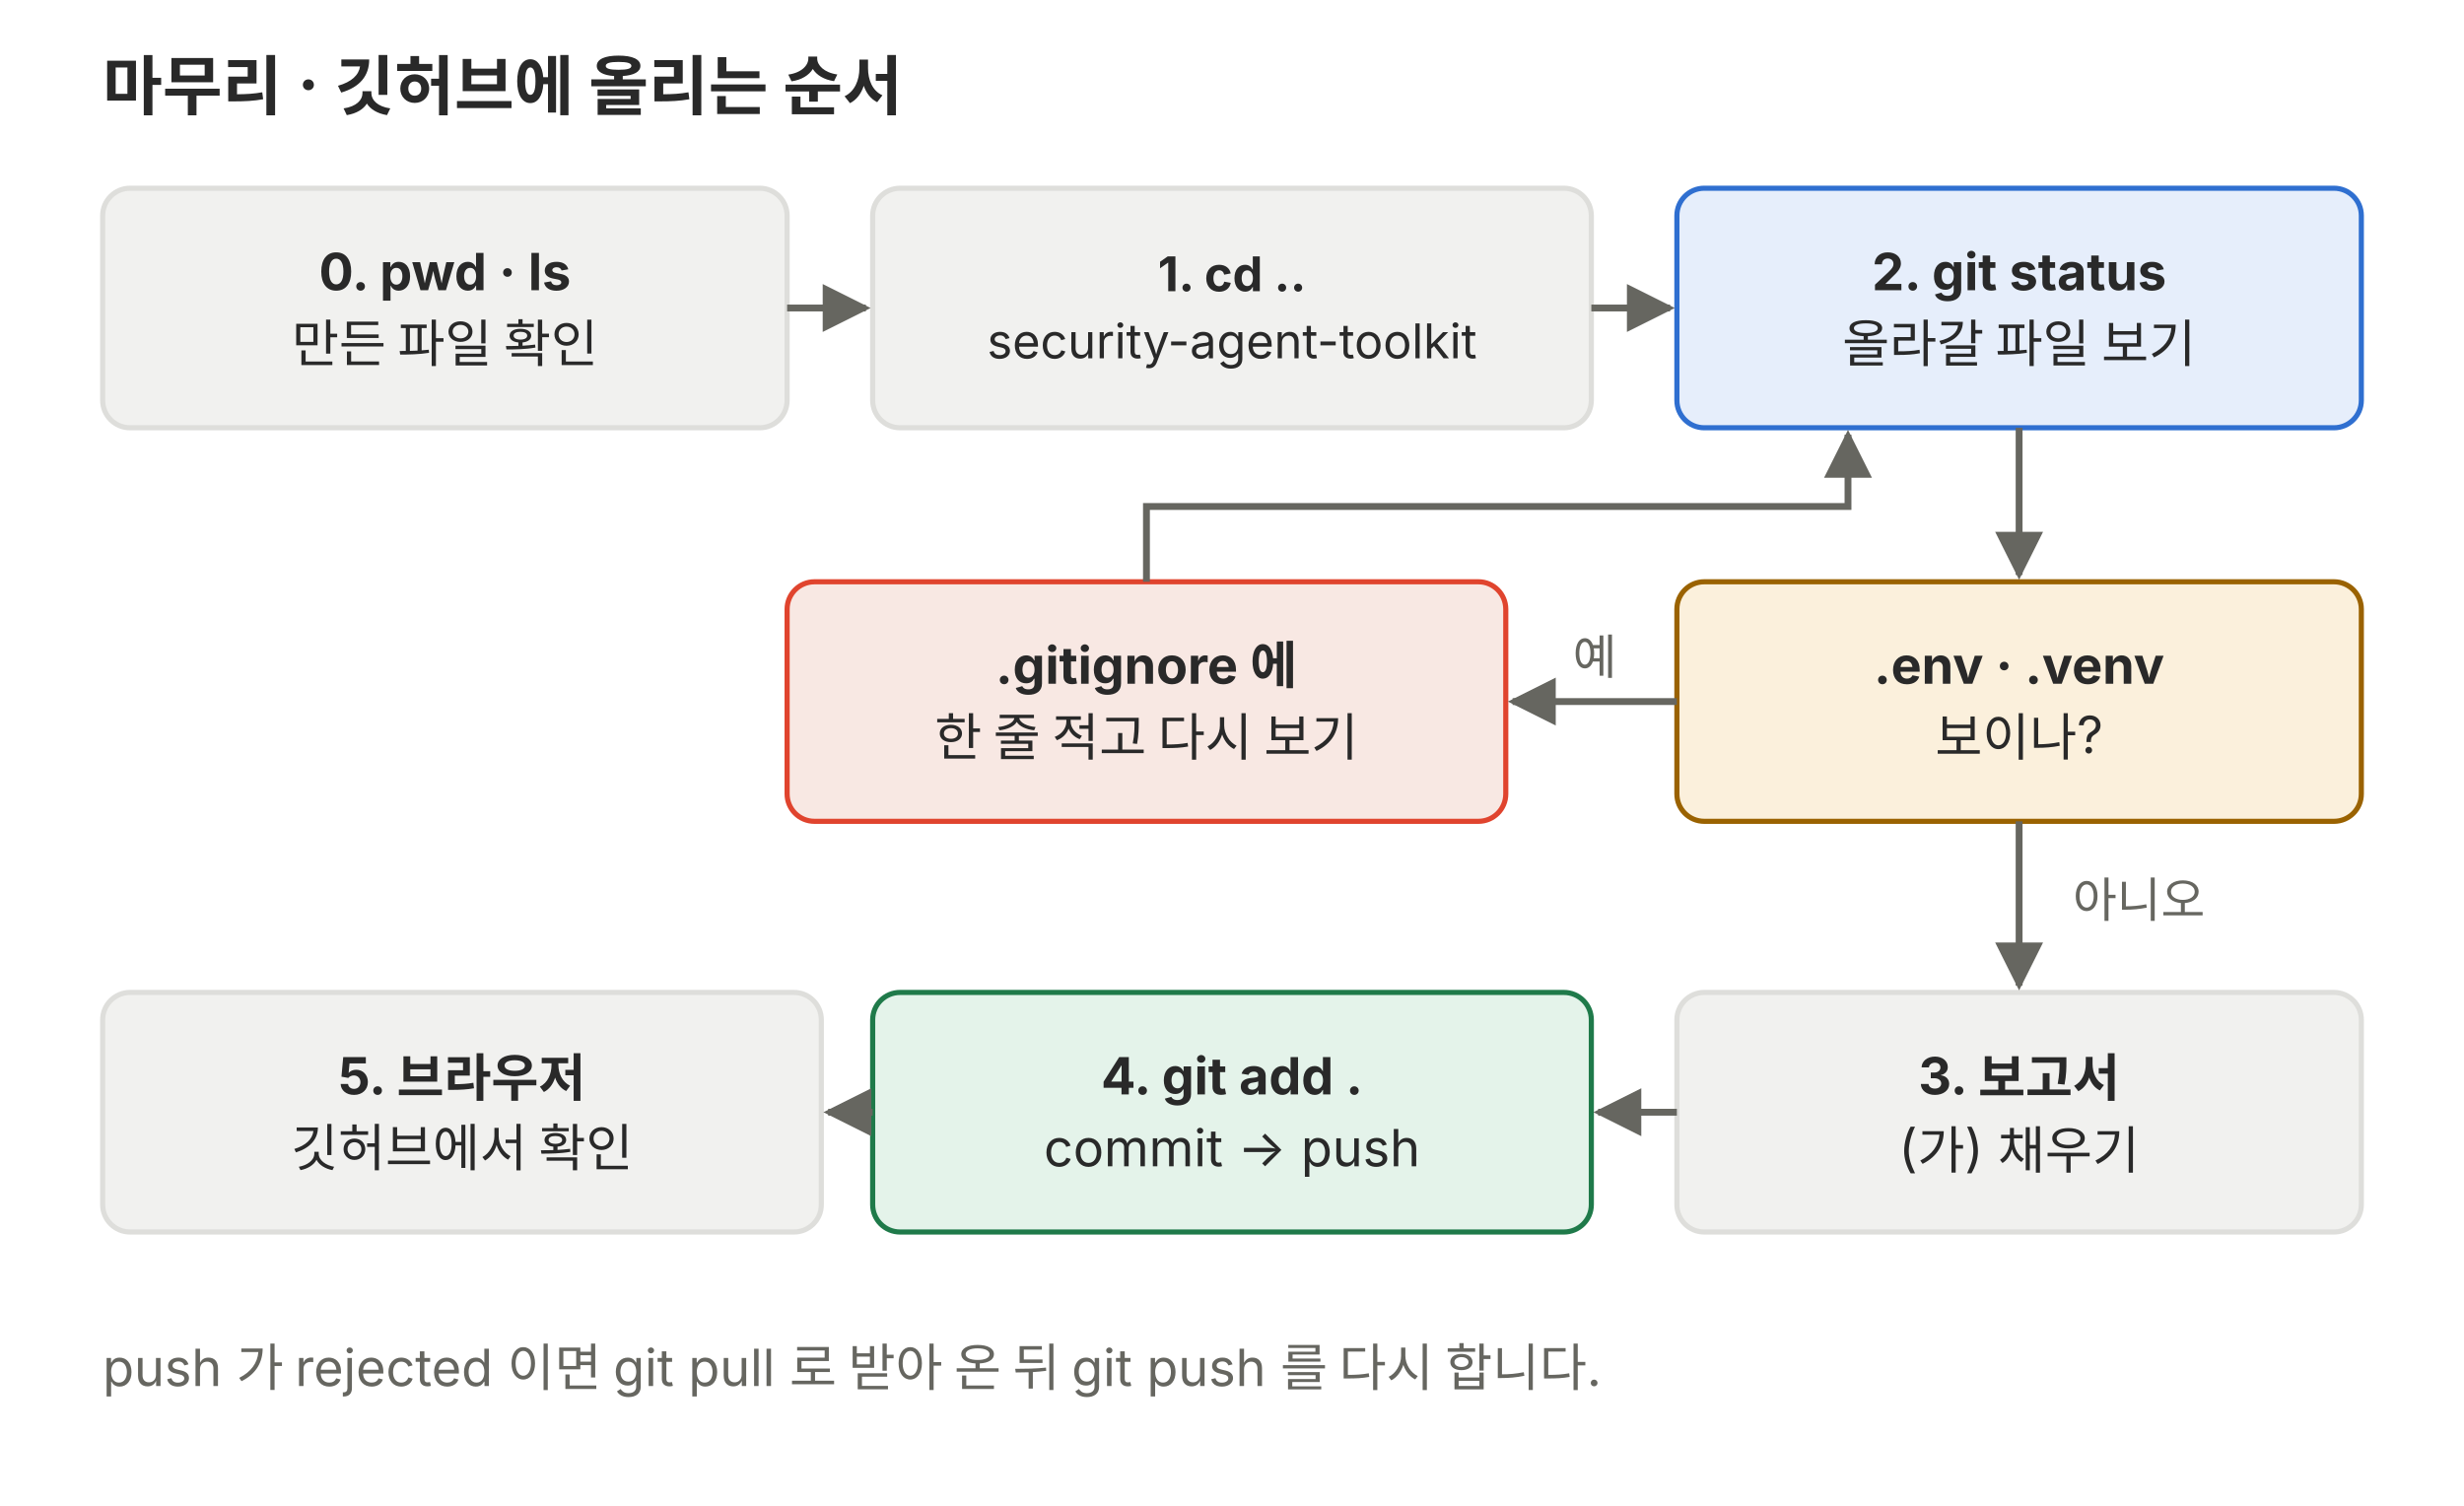
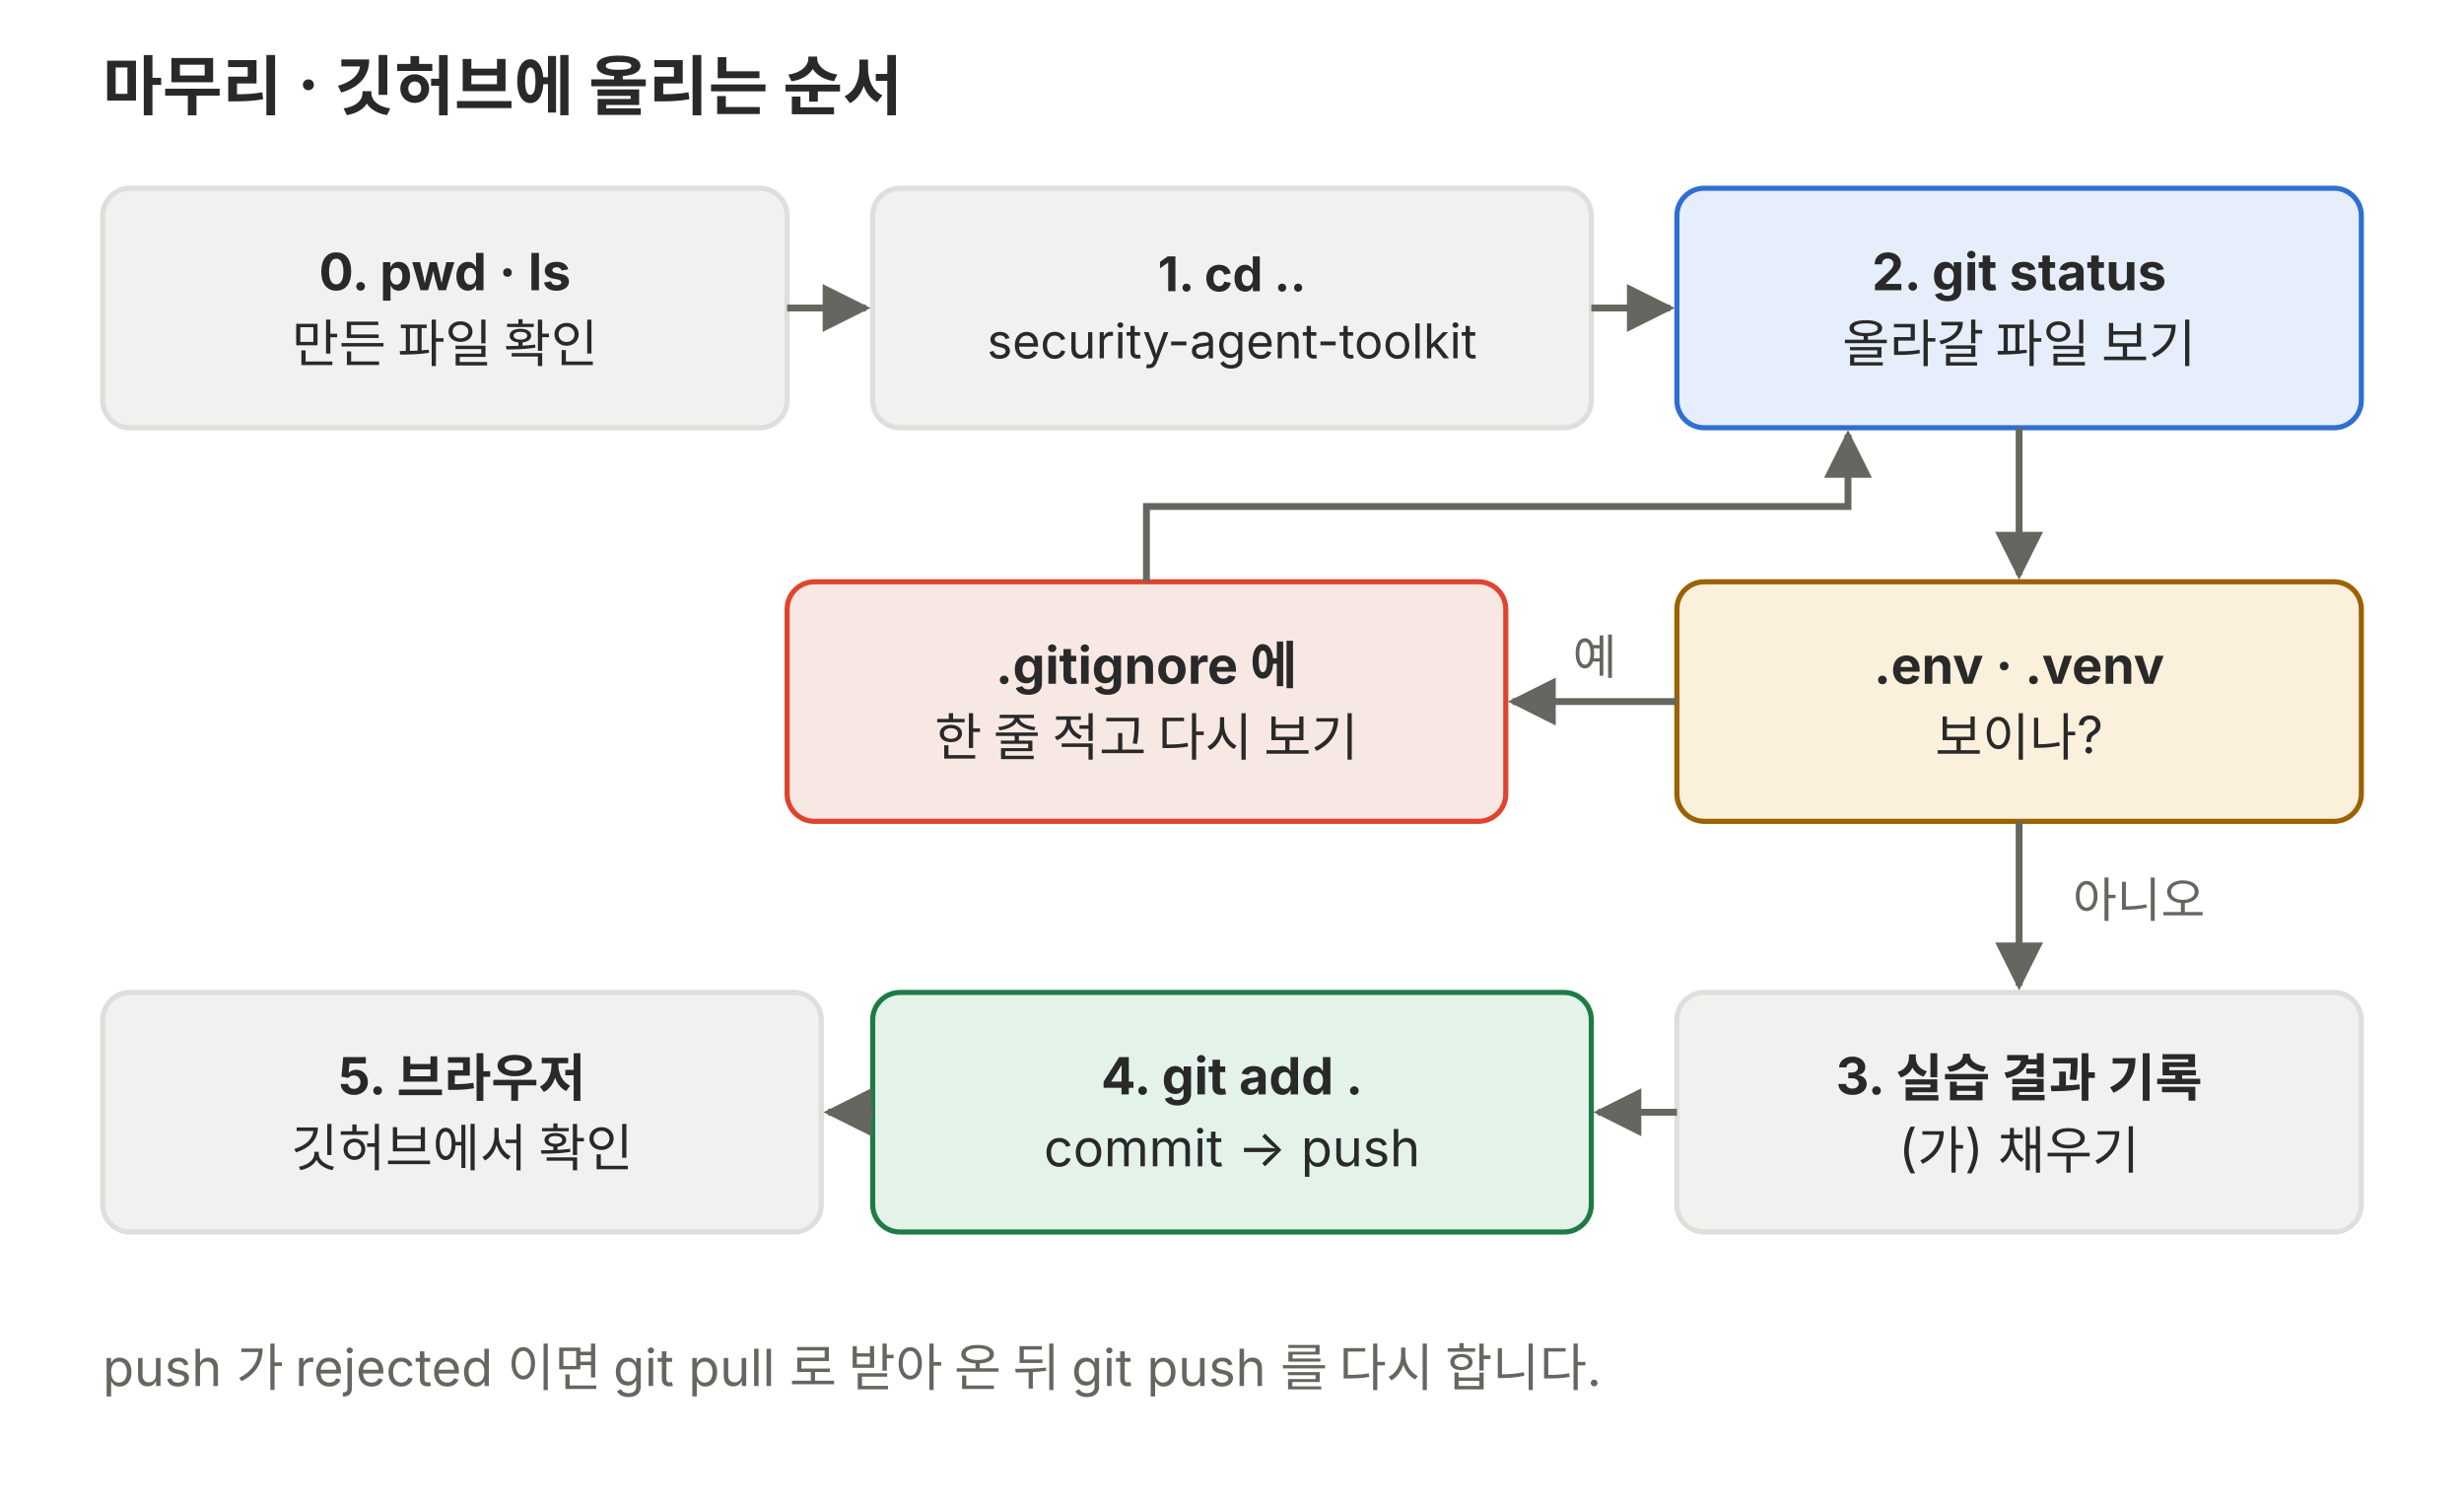
<svg xmlns="http://www.w3.org/2000/svg" viewBox="0 0 720 440" role="img">
  <defs>
    <marker id="a-p06" viewBox="0 0 10 10" refX="9" refY="5" markerWidth="7" markerHeight="7" orient="auto-start-reverse">
      <path d="M0,0 L10,5 L0,10 z" fill="#666660" />
    </marker>
  </defs>
  <g font-family="Pretendard, 'Noto Sans KR', -apple-system, 'Segoe UI', sans-serif">
    <text x="30" y="32" font-size="19" fill="#292929" font-weight="700">마무리 · 깃허브에 올리는 순서</text>
    <rect x="30" y="55" width="200" height="70" rx="8" fill="#f1f1ef" stroke="#dededb" stroke-width="1.5" />
    <text x="130" y="84.8" font-size="15" fill="#292929" text-anchor="middle" font-weight="700">0. pwd · ls</text>
    <text x="130" y="105.8" font-size="15" fill="#292929" text-anchor="middle">만든 파일 확인</text>
    <rect x="255" y="55" width="210" height="70" rx="8" fill="#f1f1ef" stroke="#dededb" stroke-width="1.5" />
    <text x="360" y="85.1" font-size="14" fill="#292929" text-anchor="middle" font-weight="700">1. cd ..</text>
    <text x="360" y="104.7" font-size="14" fill="#292929" text-anchor="middle">security-agent-toolkit</text>
    <rect x="490" y="55" width="200" height="70" rx="8" fill="#e6eefb" stroke="#2f6fd0" stroke-width="1.5" />
    <text x="590" y="84.8" font-size="15" fill="#292929" text-anchor="middle" font-weight="700">2. git status</text>
    <text x="590" y="105.8" font-size="15" fill="#292929" text-anchor="middle">올라갈 파일 보기</text>
    <line x1="230" y1="90" x2="253" y2="90" stroke="#666660" stroke-width="2" marker-end="url(#a-p06)" />
    <line x1="465" y1="90" x2="488" y2="90" stroke="#666660" stroke-width="2" marker-end="url(#a-p06)" />
    <rect x="490" y="170" width="200" height="70" rx="8" fill="#fbf0dc" stroke="#9a6200" stroke-width="1.5" />
    <text x="590" y="199.8" font-size="15" fill="#292929" text-anchor="middle" font-weight="700">.env · .venv</text>
    <text x="590" y="220.8" font-size="15" fill="#292929" text-anchor="middle">보이나?</text>
    <line x1="590" y1="125" x2="590" y2="168" stroke="#666660" stroke-width="2" marker-end="url(#a-p06)" />
    <rect x="230" y="170" width="210" height="70" rx="8" fill="#f8e8e3" stroke="#e0442e" stroke-width="1.5" />
    <text x="335" y="199.8" font-size="15" fill="#292929" text-anchor="middle" font-weight="700">.gitignore 에</text>
    <text x="335" y="220.8" font-size="15" fill="#292929" text-anchor="middle">한 줄 적고 다시 보기</text>
    <line x1="490" y1="205" x2="442" y2="205" stroke="#666660" stroke-width="2" marker-end="url(#a-p06)" />
    <text x="466" y="197" font-size="14" fill="#666660" text-anchor="middle">예</text>
    <path d="M335,170 L335,148 L540,148 L540,127" fill="none" stroke="#666660" stroke-width="2" marker-end="url(#a-p06)" />
    <rect x="490" y="290" width="200" height="70" rx="8" fill="#f1f1ef" stroke="#dededb" stroke-width="1.5" />
-     <text x="590" y="319.8" font-size="15" fill="#292929" text-anchor="middle" font-weight="700">3. 보고서</text>
+     <text x="590" y="319.8" font-size="15" fill="#292929" text-anchor="middle" font-weight="700">3. 실습 결과 기록</text>
    <text x="590" y="340.8" font-size="15" fill="#292929" text-anchor="middle">(가) 채우기</text>
    <line x1="590" y1="240" x2="590" y2="288" stroke="#666660" stroke-width="2" marker-end="url(#a-p06)" />
    <text x="625" y="268" font-size="14" fill="#666660" text-anchor="middle">아니오</text>
    <rect x="255" y="290" width="210" height="70" rx="8" fill="#e4f3ea" stroke="#1f7a4a" stroke-width="1.5" />
    <text x="360" y="319.8" font-size="15" fill="#292929" text-anchor="middle" font-weight="700">4. git add .</text>
    <text x="360" y="340.8" font-size="15" fill="#292929" text-anchor="middle">commit → push</text>
    <line x1="490" y1="325" x2="467" y2="325" stroke="#666660" stroke-width="2" marker-end="url(#a-p06)" />
    <rect x="30" y="290" width="210" height="70" rx="8" fill="#f1f1ef" stroke="#dededb" stroke-width="1.5" />
    <text x="135" y="319.8" font-size="15" fill="#292929" text-anchor="middle" font-weight="700">5. 브라우저</text>
    <text x="135" y="340.8" font-size="15" fill="#292929" text-anchor="middle">깃허브에서 확인</text>
    <line x1="255" y1="325" x2="242" y2="325" stroke="#666660" stroke-width="2" marker-end="url(#a-p06)" />
    <text x="30" y="405" font-size="15" fill="#666660">push 가 rejected 이면 git pull 로 받아 온 뒤 git push 를 다시 합니다.</text>
  </g>
</svg>
